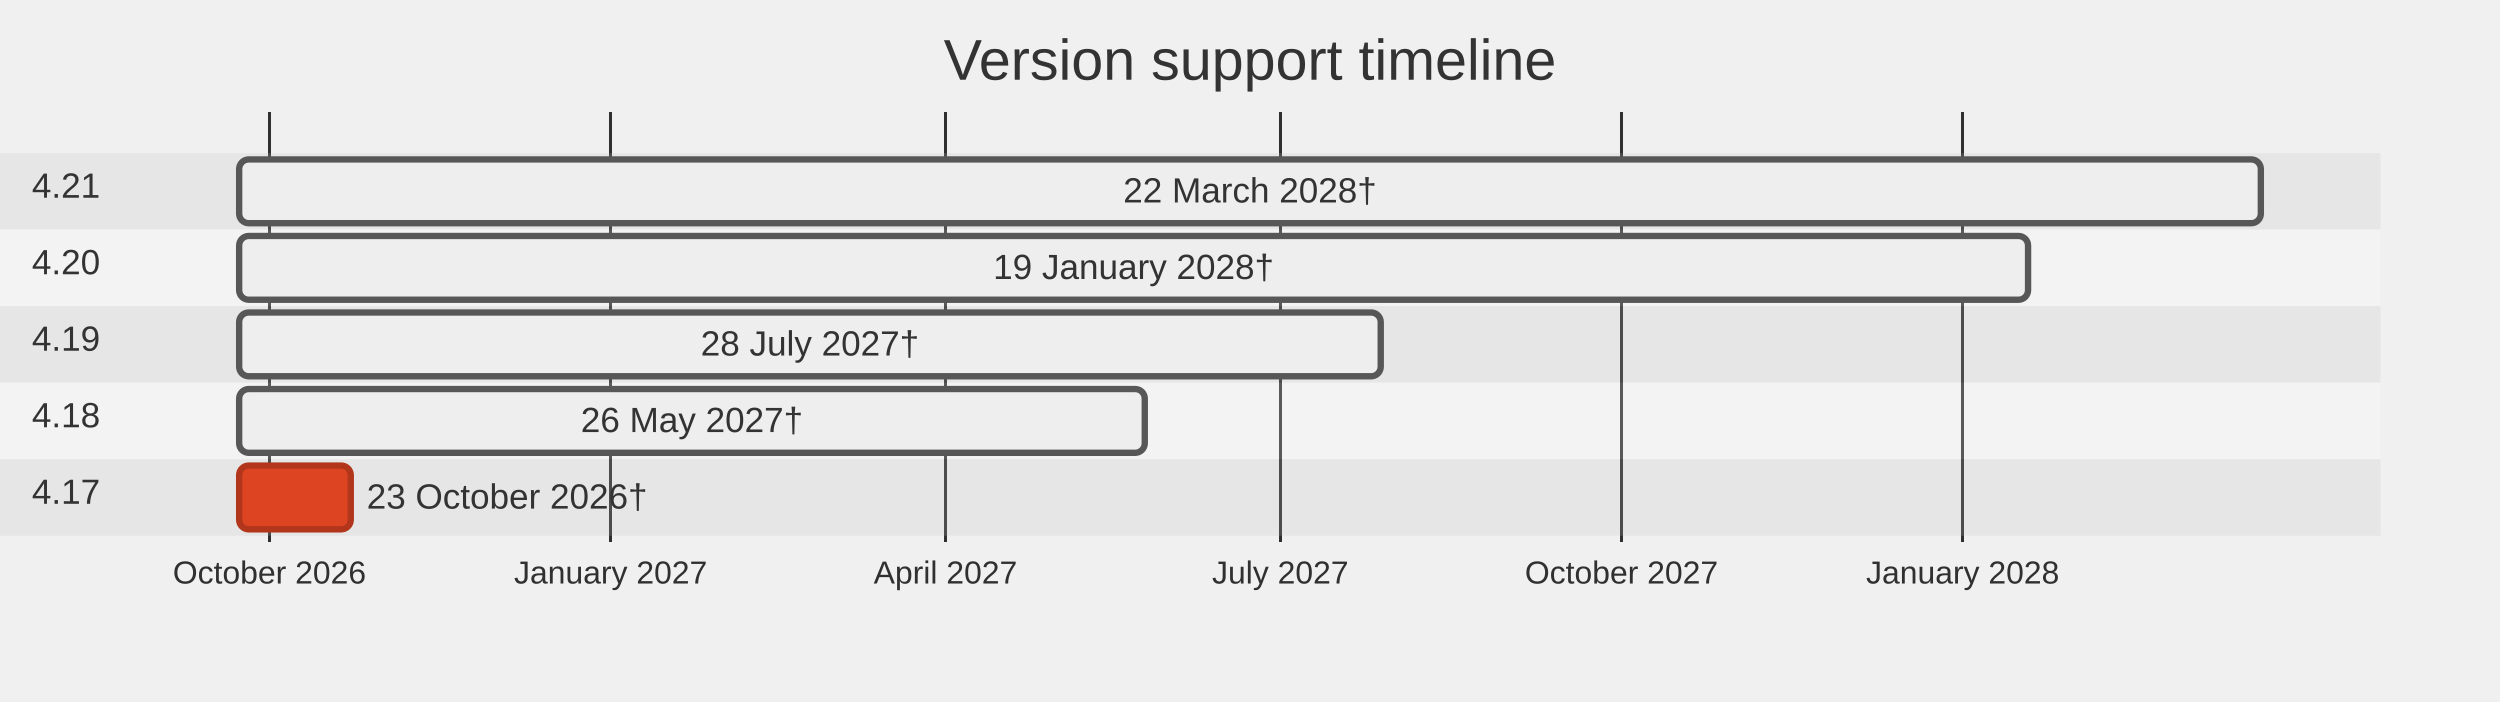
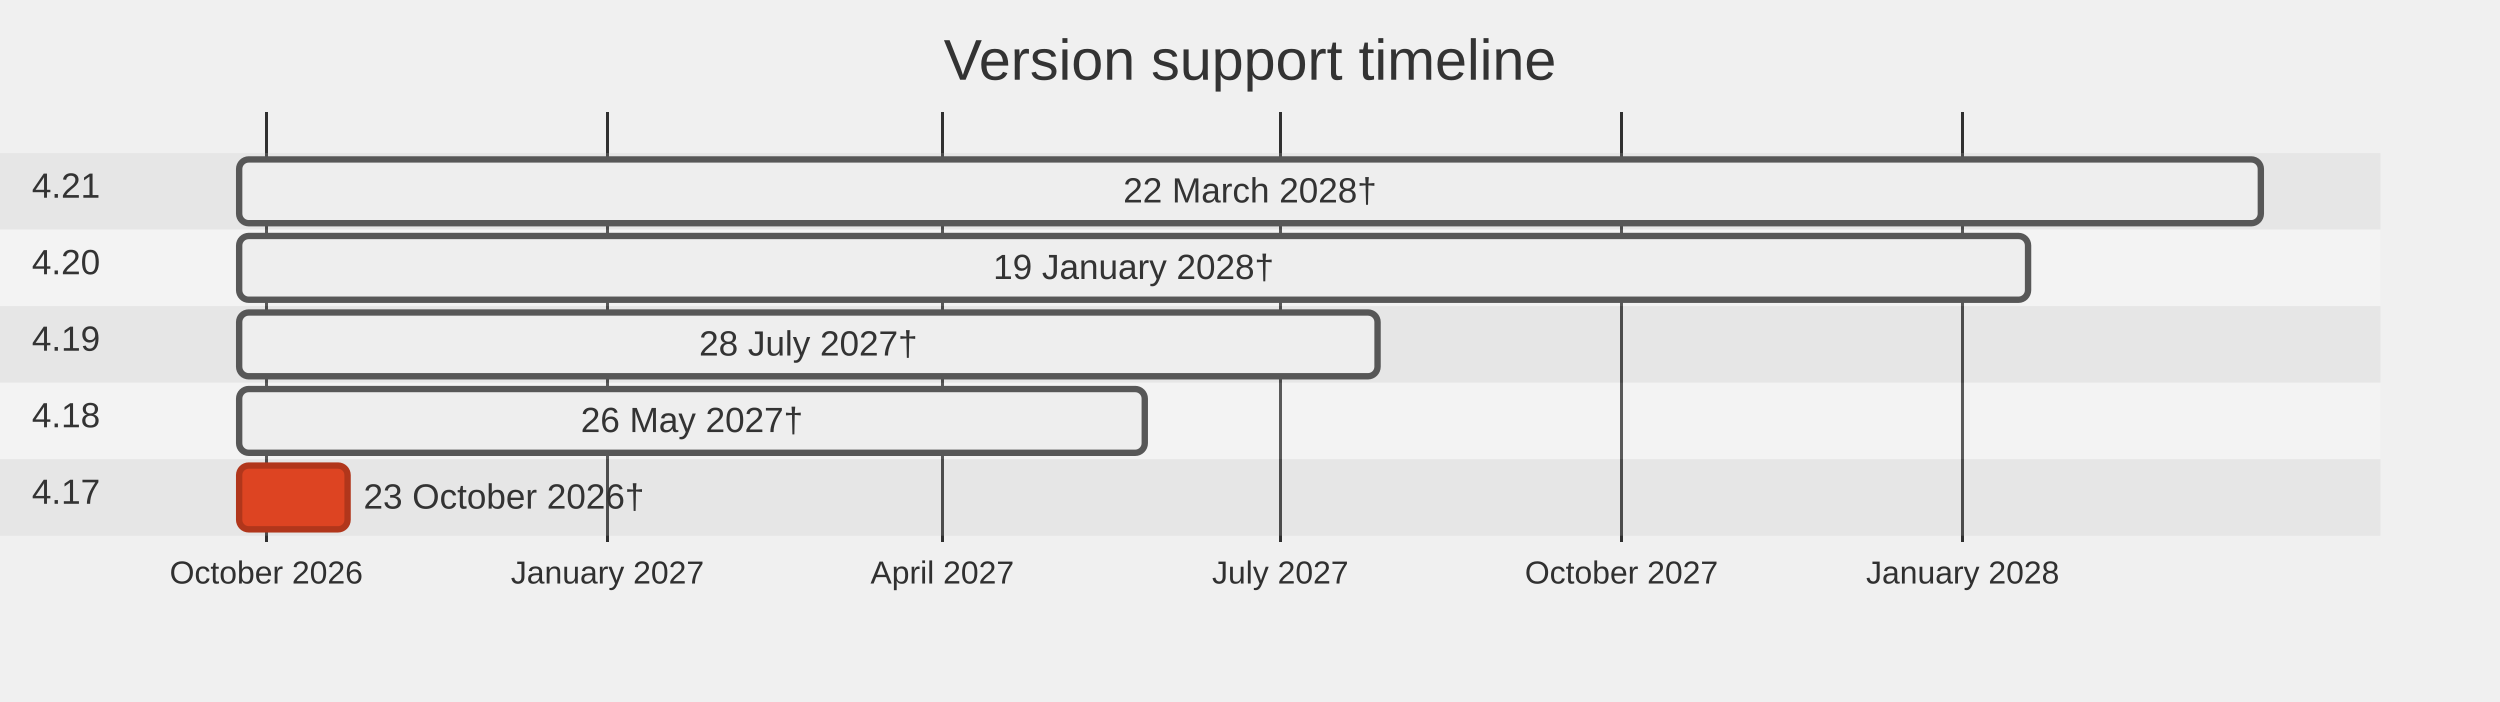
<svg xmlns="http://www.w3.org/2000/svg" id="my-svg" width="100%" viewBox="0 0 784 220" style="max-width: 784px; background-color: white;" role="graphics-document document" aria-roledescription="gantt">
  <style>#my-svg{font-family:"trebuchet ms",verdana,arial,sans-serif;font-size:16px;fill:#000000;}@keyframes edge-animation-frame{from{stroke-dashoffset:0;}}@keyframes dash{to{stroke-dashoffset:0;}}#my-svg .edge-animation-slow{stroke-dasharray:9,5!important;stroke-dashoffset:900;animation:dash 50s linear infinite;stroke-linecap:round;}#my-svg .edge-animation-fast{stroke-dasharray:9,5!important;stroke-dashoffset:900;animation:dash 20s linear infinite;stroke-linecap:round;}#my-svg .error-icon{fill:#552222;}#my-svg .error-text{fill:#552222;stroke:#552222;}#my-svg .edge-thickness-normal{stroke-width:1px;}#my-svg .edge-thickness-thick{stroke-width:3.5px;}#my-svg .edge-pattern-solid{stroke-dasharray:0;}#my-svg .edge-thickness-invisible{stroke-width:0;fill:none;}#my-svg .edge-pattern-dashed{stroke-dasharray:3;}#my-svg .edge-pattern-dotted{stroke-dasharray:2;}#my-svg .marker{fill:#666;stroke:#666;}#my-svg .marker.cross{stroke:#666;}#my-svg svg{font-family:"trebuchet ms",verdana,arial,sans-serif;font-size:16px;}#my-svg p{margin:0;}#my-svg .mermaid-main-font{font-family:"trebuchet ms",verdana,arial,sans-serif;}#my-svg .exclude-range{fill:#eeeeee;}#my-svg .section{stroke:none;opacity:0.2;}#my-svg .section0{fill:hsl(0, 0%, 73.922%);}#my-svg .section2{fill:hsl(0, 0%, 73.922%);}#my-svg .section1,#my-svg .section3{fill:white;opacity:0.2;}#my-svg .sectionTitle0{fill:#333;}#my-svg .sectionTitle1{fill:#333;}#my-svg .sectionTitle2{fill:#333;}#my-svg .sectionTitle3{fill:#333;}#my-svg .sectionTitle{text-anchor:start;font-family:"trebuchet ms",verdana,arial,sans-serif;}#my-svg .grid .tick{stroke:hsl(0, 0%, 90%);opacity:0.8;shape-rendering:crispEdges;}#my-svg .grid .tick text{font-family:"trebuchet ms",verdana,arial,sans-serif;fill:#000000;}#my-svg .grid path{stroke-width:0;}#my-svg .today{fill:none;stroke:#d42;stroke-width:2px;}#my-svg .task{stroke-width:2;}#my-svg .taskText{text-anchor:middle;font-family:"trebuchet ms",verdana,arial,sans-serif;}#my-svg .taskTextOutsideRight{fill:#333;text-anchor:start;font-family:"trebuchet ms",verdana,arial,sans-serif;}#my-svg .taskTextOutsideLeft{fill:#333;text-anchor:end;}#my-svg .task.clickable{cursor:pointer;}#my-svg .taskText.clickable{cursor:pointer;fill:#003163!important;font-weight:bold;}#my-svg .taskTextOutsideLeft.clickable{cursor:pointer;fill:#003163!important;font-weight:bold;}#my-svg .taskTextOutsideRight.clickable{cursor:pointer;fill:#003163!important;font-weight:bold;}#my-svg .taskText0,#my-svg .taskText1,#my-svg .taskText2,#my-svg .taskText3{fill:white;}#my-svg .task0,#my-svg .task1,#my-svg .task2,#my-svg .task3{fill:#707070;stroke:hsl(0, 0%, 33.922%);}#my-svg .taskTextOutside0,#my-svg .taskTextOutside2{fill:#333;}#my-svg .taskTextOutside1,#my-svg .taskTextOutside3{fill:#333;}#my-svg .active0,#my-svg .active1,#my-svg .active2,#my-svg .active3{fill:#eee;stroke:hsl(0, 0%, 33.922%);}#my-svg .activeText0,#my-svg .activeText1,#my-svg .activeText2,#my-svg .activeText3{fill:#333!important;}#my-svg .done0,#my-svg .done1,#my-svg .done2,#my-svg .done3{stroke:#666;fill:#bbb;stroke-width:2;}#my-svg .doneText0,#my-svg .doneText1,#my-svg .doneText2,#my-svg .doneText3{fill:#333!important;}#my-svg .doneText0.taskTextOutsideLeft,#my-svg .doneText0.taskTextOutsideRight,#my-svg .doneText1.taskTextOutsideLeft,#my-svg .doneText1.taskTextOutsideRight,#my-svg .doneText2.taskTextOutsideLeft,#my-svg .doneText2.taskTextOutsideRight,#my-svg .doneText3.taskTextOutsideLeft,#my-svg .doneText3.taskTextOutsideRight{fill:#333!important;}#my-svg .crit0,#my-svg .crit1,#my-svg .crit2,#my-svg .crit3{stroke:hsl(10.909, 73.333%, 40%);fill:#d42;stroke-width:2;}#my-svg .activeCrit0,#my-svg .activeCrit1,#my-svg .activeCrit2,#my-svg .activeCrit3{stroke:hsl(10.909, 73.333%, 40%);fill:#eee;stroke-width:2;}#my-svg .doneCrit0,#my-svg .doneCrit1,#my-svg .doneCrit2,#my-svg .doneCrit3{stroke:hsl(10.909, 73.333%, 40%);fill:#bbb;stroke-width:2;cursor:pointer;shape-rendering:crispEdges;}#my-svg .milestone{transform:rotate(45deg) scale(0.8,0.8);}#my-svg .milestoneText{font-style:italic;}#my-svg .doneCritText0,#my-svg .doneCritText1,#my-svg .doneCritText2,#my-svg .doneCritText3{fill:#333!important;}#my-svg .doneCritText0.taskTextOutsideLeft,#my-svg .doneCritText0.taskTextOutsideRight,#my-svg .doneCritText1.taskTextOutsideLeft,#my-svg .doneCritText1.taskTextOutsideRight,#my-svg .doneCritText2.taskTextOutsideLeft,#my-svg .doneCritText2.taskTextOutsideRight,#my-svg .doneCritText3.taskTextOutsideLeft,#my-svg .doneCritText3.taskTextOutsideRight{fill:#333!important;}#my-svg .vert{stroke:#d42;}#my-svg .vertText{font-size:15px;text-anchor:middle;fill:#d42!important;}#my-svg .activeCritText0,#my-svg .activeCritText1,#my-svg .activeCritText2,#my-svg .activeCritText3{fill:#333!important;}#my-svg .titleText{text-anchor:middle;font-size:18px;fill:#333;font-family:"trebuchet ms",verdana,arial,sans-serif;}#my-svg .node .neo-node{stroke:#999;}#my-svg [data-look="neo"].node rect,#my-svg [data-look="neo"].cluster rect,#my-svg [data-look="neo"].node polygon{stroke:url(#my-svg-gradient);filter:drop-shadow( 1px 2px 2px rgba(185,185,185,1));}#my-svg [data-look="neo"].swimlane.cluster rect{filter:none;}#my-svg [data-look="neo"].node path{stroke:url(#my-svg-gradient);stroke-width:1px;}#my-svg [data-look="neo"].node .outer-path{filter:drop-shadow( 1px 2px 2px rgba(185,185,185,1));}#my-svg [data-look="neo"].node .neo-line path{stroke:#999;filter:none;}#my-svg [data-look="neo"].node circle{stroke:url(#my-svg-gradient);filter:drop-shadow( 1px 2px 2px rgba(185,185,185,1));}#my-svg [data-look="neo"].node circle .state-start{fill:#000000;}#my-svg [data-look="neo"].icon-shape .icon{fill:url(#my-svg-gradient);filter:drop-shadow( 1px 2px 2px rgba(185,185,185,1));}#my-svg [data-look="neo"].icon-shape .icon-neo path{stroke:url(#my-svg-gradient);filter:drop-shadow( 1px 2px 2px rgba(185,185,185,1));}#my-svg :root{--mermaid-font-family:"trebuchet ms",verdana,arial,sans-serif;}</style>
  <g />
  <g class="grid" transform="translate(75, 170)" fill="none" font-size="10" font-family="sans-serif" text-anchor="middle">
    <path class="domain" stroke="currentColor" d="M0.5,-135V0.5H634.5V-135" />
-     <g class="tick" opacity="1" transform="translate(9.5,0)">
+     <g class="tick" opacity="1" transform="translate(8.5,0)">
      <line stroke="currentColor" y2="-135" />
      <text fill="#000" y="3" dy="1em" stroke="none" font-size="10" style="text-anchor: middle;"> October 2026</text>
    </g>
-     <g class="tick" opacity="1" transform="translate(116.5,0)">
+     <g class="tick" opacity="1" transform="translate(115.5,0)">
      <line stroke="currentColor" y2="-135" />
      <text fill="#000" y="3" dy="1em" stroke="none" font-size="10" style="text-anchor: middle;"> January 2027</text>
    </g>
-     <g class="tick" opacity="1" transform="translate(221.5,0)">
+     <g class="tick" opacity="1" transform="translate(220.5,0)">
      <line stroke="currentColor" y2="-135" />
      <text fill="#000" y="3" dy="1em" stroke="none" font-size="10" style="text-anchor: middle;"> April 2027</text>
    </g>
    <g class="tick" opacity="1" transform="translate(326.5,0)">
      <line stroke="currentColor" y2="-135" />
      <text fill="#000" y="3" dy="1em" stroke="none" font-size="10" style="text-anchor: middle;"> July 2027</text>
    </g>
    <g class="tick" opacity="1" transform="translate(433.5,0)">
      <line stroke="currentColor" y2="-135" />
      <text fill="#000" y="3" dy="1em" stroke="none" font-size="10" style="text-anchor: middle;"> October 2027</text>
    </g>
    <g class="tick" opacity="1" transform="translate(540.5,0)">
      <line stroke="currentColor" y2="-135" />
      <text fill="#000" y="3" dy="1em" stroke="none" font-size="10" style="text-anchor: middle;"> January 2028</text>
    </g>
  </g>
  <g>
    <rect x="0" y="48" width="746.5" height="24" class="section section0" />
    <rect x="0" y="72" width="746.5" height="24" class="section section1" />
    <rect x="0" y="96" width="746.5" height="24" class="section section2" />
    <rect x="0" y="120" width="746.5" height="24" class="section section3" />
    <rect x="0" y="144" width="746.5" height="24" class="section section0" />
  </g>
  <g>
    <rect id="my-svg-task1" rx="3" ry="3" x="75" y="50" width="634" height="20" transform-origin="392px 60px" class="task active0" />
    <rect id="my-svg-task2" rx="3" ry="3" x="75" y="74" width="561" height="20" transform-origin="355.5px 84px" class="task active1" />
-     <rect id="my-svg-task3" rx="3" ry="3" x="75" y="98" width="358" height="20" transform-origin="254px 108px" class="task active2" />
+     <rect id="my-svg-task3" rx="3" ry="3" x="75" y="98" width="357" height="20" transform-origin="253.5px 108px" class="task active2" />
    <rect id="my-svg-task4" rx="3" ry="3" x="75" y="122" width="284" height="20" transform-origin="217px 132px" class="task active3" />
-     <rect id="my-svg-task5" rx="3" ry="3" x="75" y="146" width="35" height="20" transform-origin="92.5px 156px" class="task crit0" />
+     <rect id="my-svg-task5" rx="3" ry="3" x="75" y="146" width="34" height="20" transform-origin="92px 156px" class="task crit0" />
    <text id="my-svg-task1-text" font-size="11" x="392" y="63.5" class="taskText taskText0 activeText0 width-88.51611328125">22 March 2028†      </text>
    <text id="my-svg-task2-text" font-size="11" x="355.5" y="87.5" class="taskText taskText1 activeText1 width-96.685546875">19 January 2028†    </text>
-     <text id="my-svg-task3-text" font-size="11" x="254" y="111.5" class="taskText taskText2 activeText2 width-74.76611328125">28 July 2027†       </text>
+     <text id="my-svg-task3-text" font-size="11" x="253.5" y="111.5" class="taskText taskText2 activeText2 width-74.76611328125">28 July 2027†       </text>
    <text id="my-svg-task4-text" font-size="11" x="217" y="135.5" class="taskText taskText3 activeText3 width-77.7255859375">26 May 2027†        </text>
-     <text id="my-svg-task5-text" font-size="11" x="115" y="159.5" class="taskTextOutsideRight taskTextOutside0  critText0 width-99.005859375">23 October 2026†    </text>
+     <text id="my-svg-task5-text" font-size="11" x="114" y="159.5" class="taskTextOutsideRight taskTextOutside0  critText0 width-99.005859375">23 October 2026†    </text>
  </g>
  <g>
    <text dy="0em" x="10" y="62" font-size="11" class="sectionTitle sectionTitle0">
      <tspan alignment-baseline="central" x="10">4.21</tspan>
    </text>
    <text dy="0em" x="10" y="86" font-size="11" class="sectionTitle sectionTitle1">
      <tspan alignment-baseline="central" x="10">4.20</tspan>
    </text>
    <text dy="0em" x="10" y="110" font-size="11" class="sectionTitle sectionTitle2">
      <tspan alignment-baseline="central" x="10">4.19</tspan>
    </text>
    <text dy="0em" x="10" y="134" font-size="11" class="sectionTitle sectionTitle3">
      <tspan alignment-baseline="central" x="10">4.18</tspan>
    </text>
    <text dy="0em" x="10" y="158" font-size="11" class="sectionTitle sectionTitle0">
      <tspan alignment-baseline="central" x="10">4.17</tspan>
    </text>
  </g>
  <text x="392" y="25" class="titleText">Version support timeline</text>
</svg>
